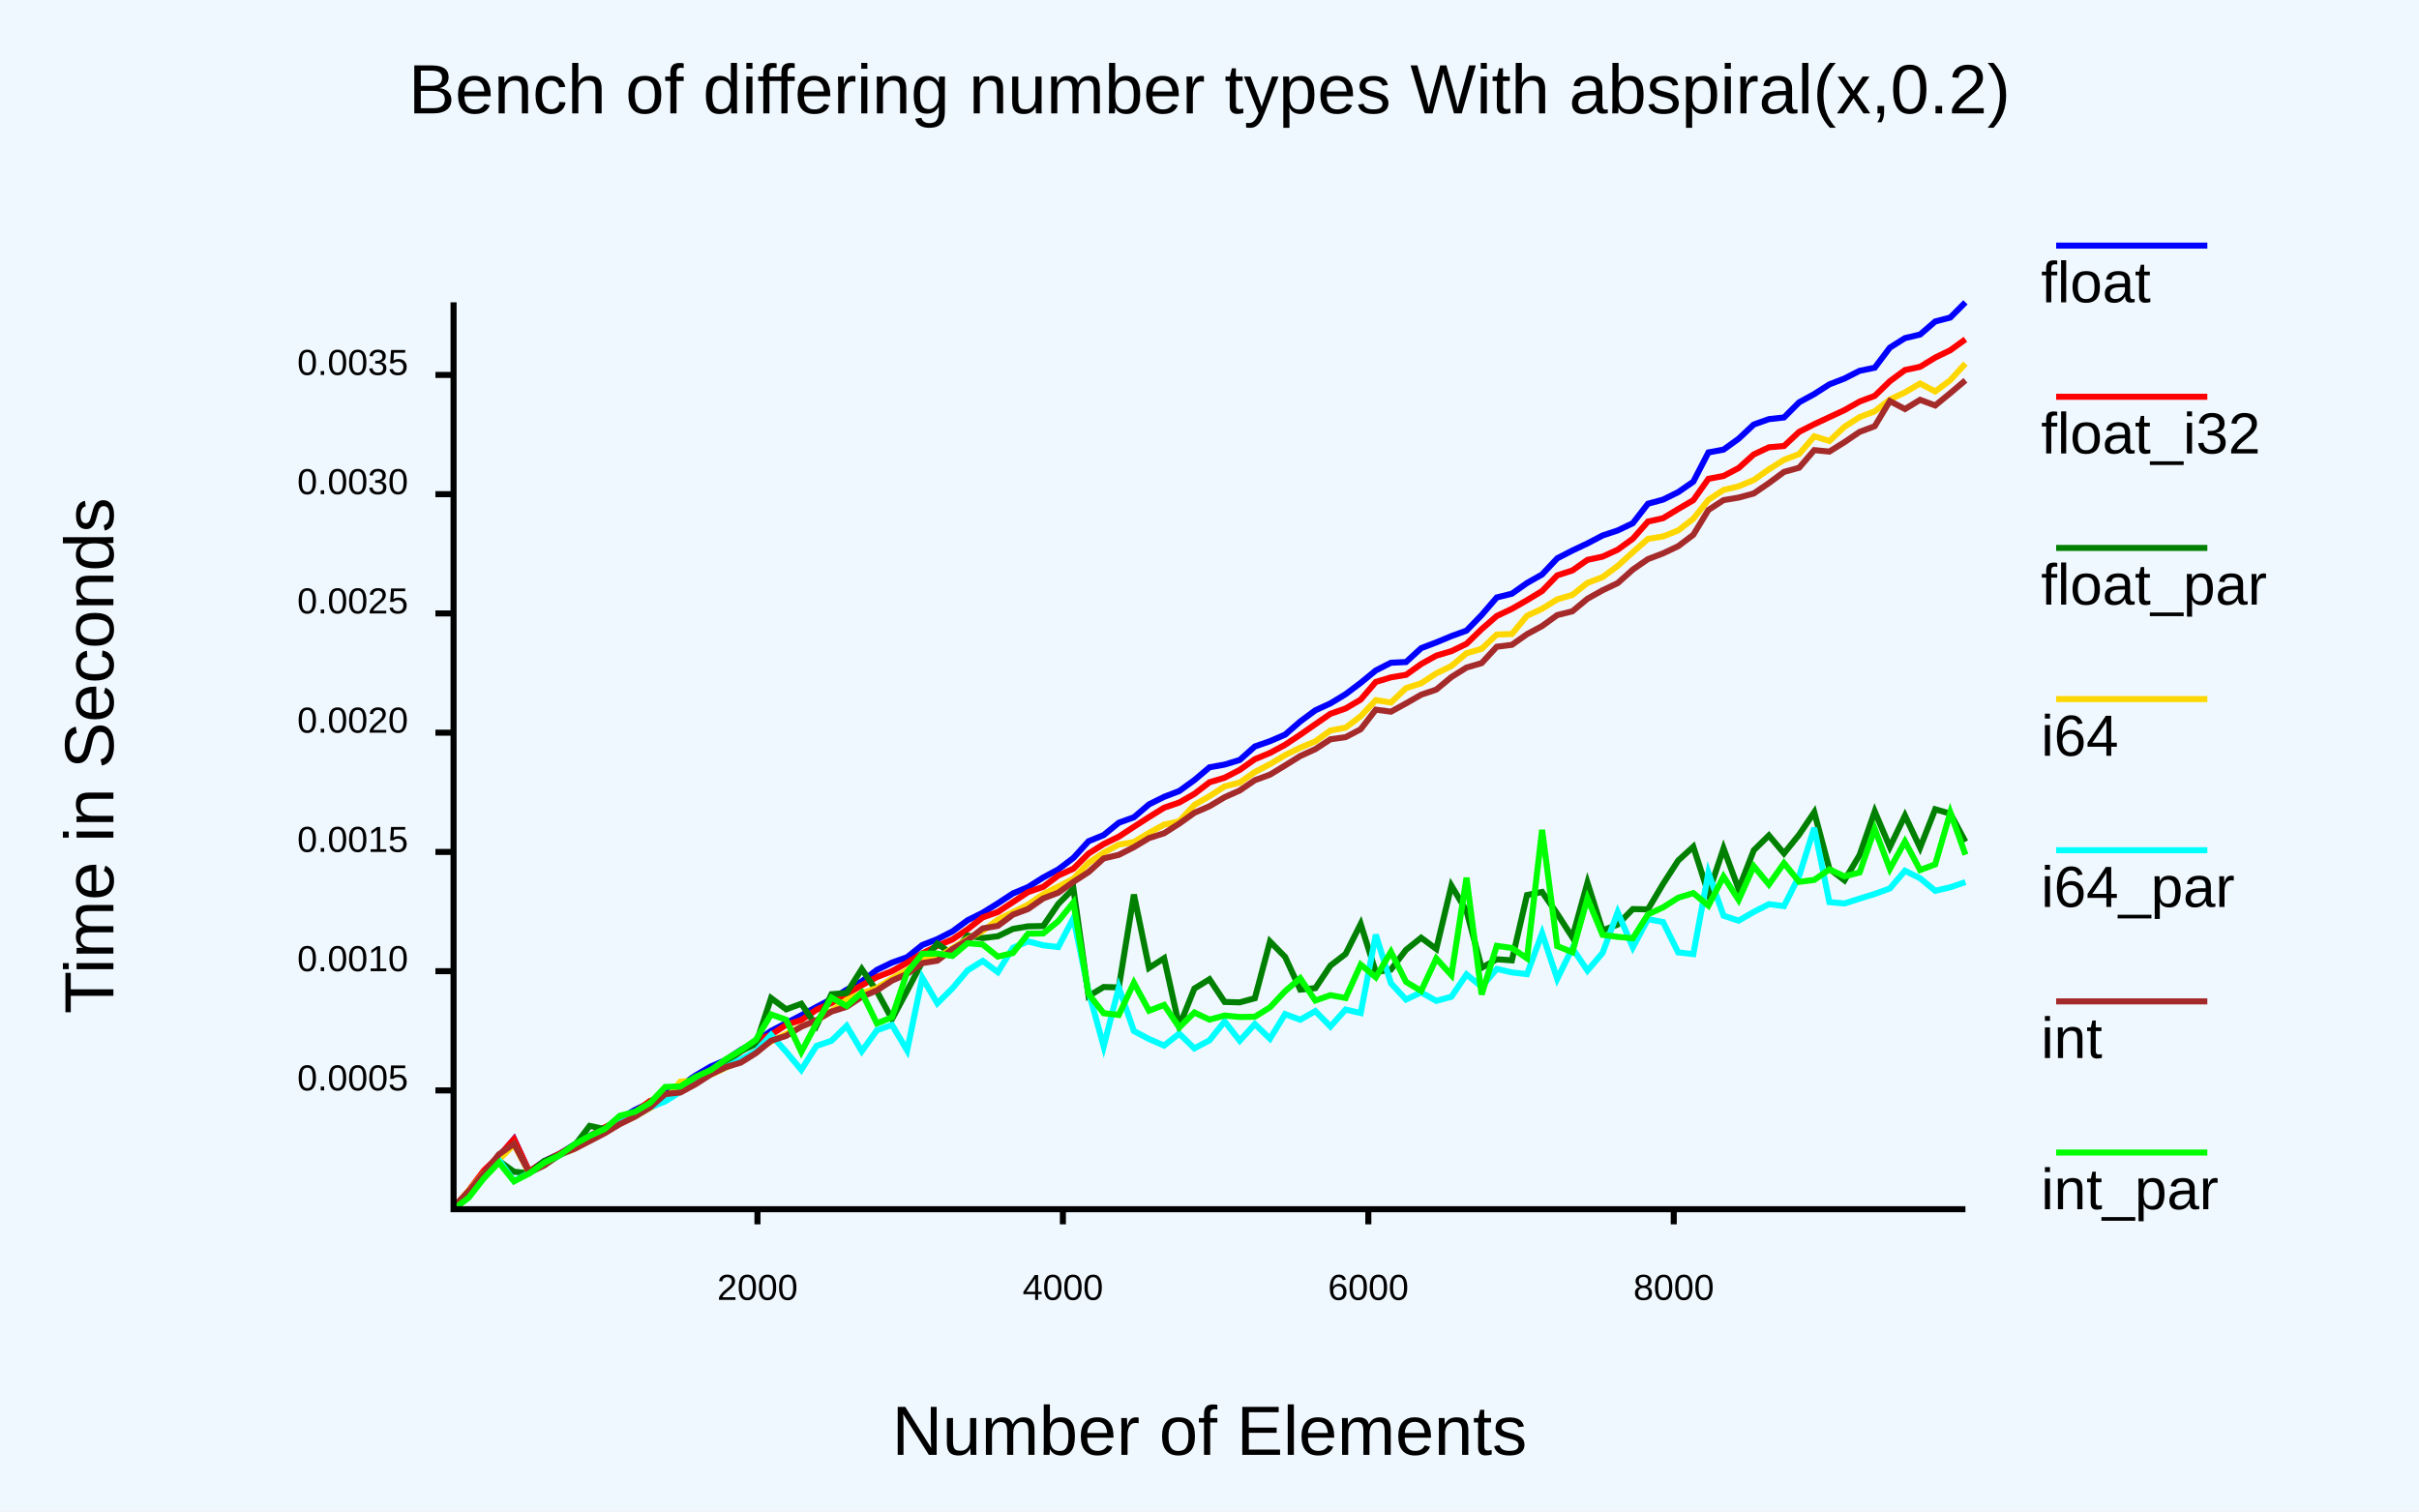
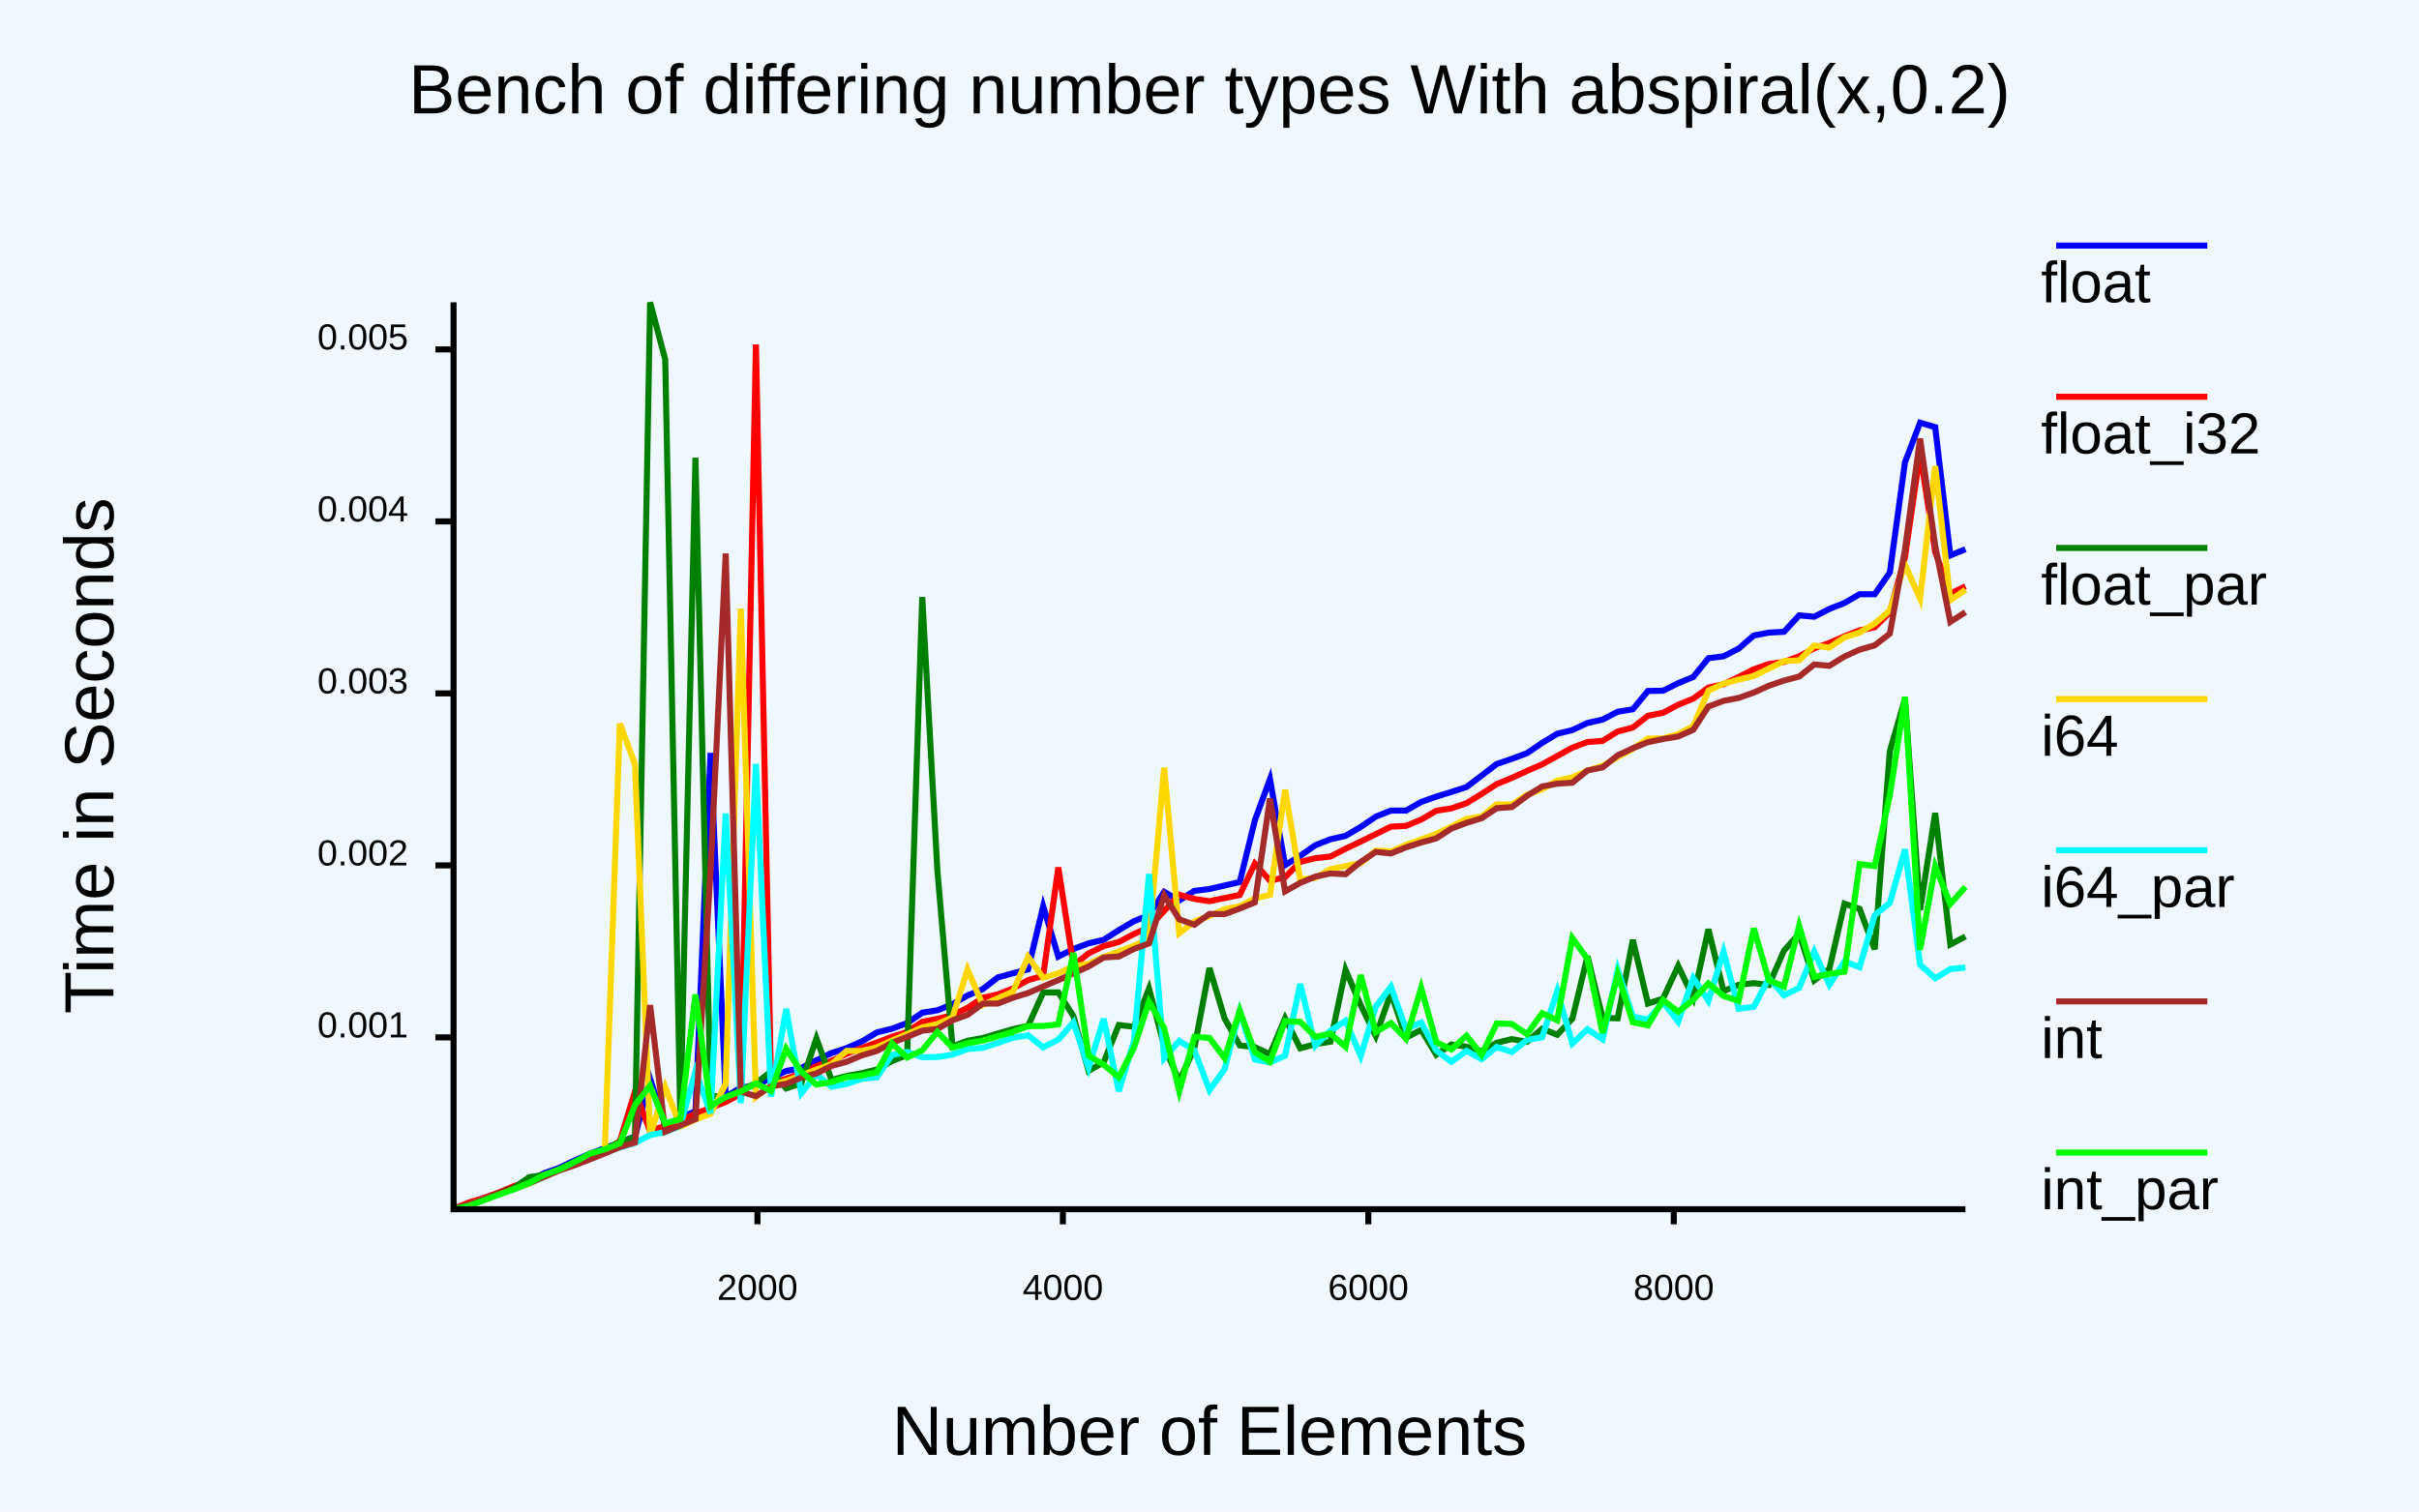
<svg xmlns="http://www.w3.org/2000/svg" class="poloto" width="800" height="500" viewBox="0 0 800 500">
  <style>.poloto {
            font-family: "Arial";
            stroke-width:2;
            }
            .poloto_text{fill: var(--poloto_fg_color,black);  }
            .poloto_axis_lines{stroke: var(--poloto_fg_color,black);stoke-width:3;fill:none}
            .poloto_background{fill: var(--poloto_bg_color,aliceblue); }
            .poloto0stroke{stroke:  var(--poloto_color0,blue); }
            .poloto1stroke{stroke:  var(--poloto_color1,red); }
            .poloto2stroke{stroke:  var(--poloto_color2,green); }
            .poloto3stroke{stroke:  var(--poloto_color3,gold); }
            .poloto4stroke{stroke:  var(--poloto_color4,aqua); }
            .poloto5stroke{stroke:  var(--poloto_color5,brown); }
            .poloto6stroke{stroke:  var(--poloto_color6,lime); }
            .poloto7stroke{stroke:  var(--poloto_color7,chocolate); }
            .poloto0fill{fill:var(--poloto_color0,blue);}
            .poloto1fill{fill:var(--poloto_color1,red);}
            .poloto2fill{fill:var(--poloto_color2,green);}
            .poloto3fill{fill:var(--poloto_color3,gold);}
            .poloto4fill{fill:var(--poloto_color4,aqua);}
            .poloto5fill{fill:var(--poloto_color5,brown);}
            .poloto6fill{fill:var(--poloto_color6,lime);}
            .poloto7fill{fill:var(--poloto_color7,chocolate);}</style>
  <rect class="poloto_background" fill="white" x="0" y="0" width="800" height="500" />
  <line class="poloto_axis_lines" stroke="black" x1="250.505" x2="250.505" y1="400" y2="405" />
  <text class="poloto_text" alignment-baseline="start" text-anchor="middle" x="250.505" y="430">2000</text>
  <line class="poloto_axis_lines" stroke="black" x1="351.515" x2="351.515" y1="400" y2="405" />
  <text class="poloto_text" alignment-baseline="start" text-anchor="middle" x="351.515" y="430">4000</text>
  <line class="poloto_axis_lines" stroke="black" x1="452.525" x2="452.525" y1="400" y2="405" />
  <text class="poloto_text" alignment-baseline="start" text-anchor="middle" x="452.525" y="430">6000</text>
  <line class="poloto_axis_lines" stroke="black" x1="553.535" x2="553.535" y1="400" y2="405" />
  <text class="poloto_text" alignment-baseline="start" text-anchor="middle" x="553.535" y="430">8000</text>
-   <line class="poloto_axis_lines" stroke="black" x1="150" x2="144" y1="360.703" y2="360.703" />
-   <text class="poloto_text" alignment-baseline="middle" text-anchor="end" x="135" y="360.703">0.0005</text>
-   <line class="poloto_axis_lines" stroke="black" x1="150" x2="144" y1="321.257" y2="321.257" />
-   <text class="poloto_text" alignment-baseline="middle" text-anchor="end" x="135" y="321.257">0.0010</text>
-   <line class="poloto_axis_lines" stroke="black" x1="150" x2="144" y1="281.812" y2="281.812" />
-   <text class="poloto_text" alignment-baseline="middle" text-anchor="end" x="135" y="281.812">0.0015</text>
-   <line class="poloto_axis_lines" stroke="black" x1="150" x2="144" y1="242.366" y2="242.366" />
-   <text class="poloto_text" alignment-baseline="middle" text-anchor="end" x="135" y="242.366">0.0020</text>
-   <line class="poloto_axis_lines" stroke="black" x1="150" x2="144" y1="202.92" y2="202.92" />
-   <text class="poloto_text" alignment-baseline="middle" text-anchor="end" x="135" y="202.92">0.0025</text>
-   <line class="poloto_axis_lines" stroke="black" x1="150" x2="144" y1="163.474" y2="163.474" />
-   <text class="poloto_text" alignment-baseline="middle" text-anchor="end" x="135" y="163.474">0.0030</text>
-   <line class="poloto_axis_lines" stroke="black" x1="150" x2="144" y1="124.028" y2="124.028" />
-   <text class="poloto_text" alignment-baseline="middle" text-anchor="end" x="135" y="124.028">0.0035</text>
+   <line class="poloto_axis_lines" stroke="black" x1="150" x2="144" y1="343.16" y2="343.16" />
+   <text class="poloto_text" alignment-baseline="middle" text-anchor="end" x="135" y="343.16">0.001</text>
+   <line class="poloto_axis_lines" stroke="black" x1="150" x2="144" y1="286.266" y2="286.266" />
+   <text class="poloto_text" alignment-baseline="middle" text-anchor="end" x="135" y="286.266">0.002</text>
+   <line class="poloto_axis_lines" stroke="black" x1="150" x2="144" y1="229.372" y2="229.372" />
+   <text class="poloto_text" alignment-baseline="middle" text-anchor="end" x="135" y="229.372">0.003</text>
+   <line class="poloto_axis_lines" stroke="black" x1="150" x2="144" y1="172.477" y2="172.477" />
+   <text class="poloto_text" alignment-baseline="middle" text-anchor="end" x="135" y="172.477">0.004</text>
+   <line class="poloto_axis_lines" stroke="black" x1="150" x2="144" y1="115.583" y2="115.583" />
+   <text class="poloto_text" alignment-baseline="middle" text-anchor="end" x="135" y="115.583">0.005</text>
  <text class="poloto_text" alignment-baseline="middle" text-anchor="start" font-size="large" x="675" y="100">float</text>
  <line class="poloto0stroke" stroke="black" x1="680" x2="730" y1="81.25" y2="81.25" />
-   <polyline class="poloto0stroke" fill="none" stroke="black" points="150,399.77 155,394.039 160,387.537 165,382.659 170,376.763 175,387.633 180,384.07 185,381.702 190,378.571 195,375.728 200,373.212 205,370.026 210,367.144 215,364.692 220,361.872 225,359.233 230,355.767 235,352.821 240,350.66 245,347.296 250,344.574 255,341.028 260,338.43 265,335.851 270,333.11 275,330.5 280,327.4 285,324.63 290,320.829 295,318.415 300,316.627 305,312.614 310,310.656 315,308.092 320,304.403 325,301.923 330,298.815 335,295.534 340,293.431 345,290.271 350,287.58 355,283.784 360,278.277 365,276.23 370,272.154 375,270.348 380,266.075 385,263.587 390,261.668 395,258.041 400,253.819 405,252.919 410,251.39 415,246.929 420,245.176 425,243.019 430,238.668 435,234.966 440,232.671 445,229.642 450,225.878 455,221.777 460,219.236 465,218.994 470,214.402 475,212.502 480,210.417 485,208.6 490,203.445 495,197.635 500,196.395 505,192.859 510,190.023 515,184.695 520,182.118 525,179.752 530,177.138 535,175.471 540,173.074 545,166.63 550,165.273 555,162.797 560,159.338 565,149.661 570,148.73 575,145.124 580,140.428 585,138.647 590,138.096 595,133.079 600,130.352 605,127.147 610,125.21 615,122.661 620,121.639 625,115.002 630,111.846 635,110.663 640,106.347 645,105.031 650,100 " />
+   <polyline class="poloto0stroke" fill="none" stroke="black" points="150,399.93 155,398.274 160,396.314 165,394.552 170,392.646 175,390.717 180,388.072 185,386.289 190,383.866 195,381.684 200,379.753 205,377.953 210,375.93 215,356.869 220,372.245 225,369.82 230,367.562 235,249.063 240,362.838 245,359.739 250,359.155 255,356.498 260,354.286 265,353.253 270,350.736 275,348.332 280,346.703 285,344.527 290,341.514 295,340.273 300,338.429 305,334.993 310,334.2 315,332.167 320,329.29 325,327.195 330,323.321 335,321.947 340,320.656 345,299.806 350,316.422 355,313.926 360,312.046 365,310.887 370,307.683 375,304.734 380,302.715 385,295.018 390,297.861 395,294.691 400,294.069 405,292.922 410,291.772 415,271.347 420,257.742 425,286.181 430,283.096 435,279.592 440,277.612 445,276.495 450,273.544 455,270.134 460,268.132 465,268.138 470,265.283 475,263.507 480,261.968 485,260.343 490,256.553 495,252.707 500,251.023 505,249.153 510,245.738 515,242.722 520,241.502 525,239.156 530,238.036 535,235.438 540,234.627 545,228.576 550,228.477 555,226.004 560,223.919 565,217.732 570,217.108 575,214.543 580,210.225 585,209.265 590,208.991 595,203.566 600,203.994 605,201.432 610,199.457 615,196.565 620,196.565 625,189.372 630,152.93 635,139.83 640,141.313 645,183.723 650,181.667 " />
  <text class="poloto_text" alignment-baseline="middle" text-anchor="start" font-size="large" x="675" y="150">float_i32</text>
  <line class="poloto1stroke" stroke="black" x1="680" x2="730" y1="131.25" y2="131.25" />
-   <polyline class="poloto1stroke" fill="none" stroke="black" points="150,399.611 155,393.849 160,387.231 165,382.37 170,376.842 175,387.498 180,384.235 185,381.708 190,378.843 195,375.932 200,372.894 205,370.477 210,367.876 215,364.159 220,362.542 225,359.7 230,356.32 235,354.018 240,351.17 245,347.877 250,344.154 255,342.277 260,339.003 265,337.411 270,334.031 275,331.77 280,328.781 285,325.921 290,323.212 295,321.242 300,318.462 305,315.376 310,312.871 315,310.752 320,307.382 325,303.477 330,301.681 335,298.393 340,295.1 345,293.358 350,289.62 355,287.342 360,282.358 365,279.204 370,276.765 375,273.502 380,270.28 385,267.183 390,265.468 395,262.612 400,258.775 405,257.261 410,254.677 415,251.132 420,249.073 425,246.376 430,243.051 435,239.57 440,236.107 445,234.363 450,231.428 455,225.579 460,224.067 465,223.234 470,219.661 475,216.882 480,215.396 485,212.976 490,208.11 495,203.766 500,201.406 505,198.54 510,195.502 515,190.324 520,188.71 525,185.193 530,184.131 535,181.831 540,178.21 545,172.541 550,171.413 555,168.388 560,165.458 565,158.396 570,157.445 575,154.824 580,150.314 585,147.968 590,147.537 595,142.857 600,140.319 605,137.985 610,135.665 615,132.833 620,130.952 625,126.11 630,122.406 635,121.342 640,118.281 645,115.855 650,112.231 " />
+   <polyline class="poloto1stroke" fill="none" stroke="black" points="150,399.873 155,397.769 160,396.31 165,394.484 170,392.342 175,390.828 180,388.587 185,386.844 190,384.565 195,382.661 200,380.746 205,377.515 210,361.034 215,374.222 220,372.361 225,370.755 230,368.347 235,366.507 240,364.504 245,361.876 250,113.956 255,358.265 260,356.847 265,355.039 270,352.658 275,350.916 280,348.606 285,346.659 290,344.864 295,342.938 300,341.366 305,338.007 310,337.065 315,335.755 320,333.387 325,330.049 330,328.944 335,326.969 340,324.229 345,322.749 350,286.948 355,319.304 360,315.382 365,312.945 370,311.601 375,308.984 380,306.728 385,301.311 390,295.985 395,297.368 400,298.113 405,297.076 410,296.066 415,285.675 420,291.325 425,290.2 430,285.09 435,283.887 440,283.328 445,280.759 450,278.385 455,275.922 460,273.451 465,273.188 470,271.116 475,268.189 480,267.405 485,265.689 490,262.631 495,259.359 500,257.324 505,255.025 510,252.835 515,250.085 520,247.319 525,245.457 530,245.072 535,241.968 540,240.672 545,236.781 550,235.791 555,233.124 560,231.101 565,227.43 570,226.355 575,223.936 580,221.403 585,219.644 590,218.967 595,217.087 600,214.434 605,212.674 610,210.471 615,208.522 620,207.517 625,202.522 630,184.357 635,149.832 640,182.573 645,196.4 650,193.921 " />
  <text class="poloto_text" alignment-baseline="middle" text-anchor="start" font-size="large" x="675" y="200">float_par</text>
  <line class="poloto2stroke" stroke="black" x1="680" x2="730" y1="181.25" y2="181.25" />
-   <polyline class="poloto2stroke" fill="none" stroke="black" points="150,399.855 155,395.537 160,388.714 165,384.004 170,387.608 175,388.11 180,384.081 185,382.087 190,379.009 195,372.44 200,373.487 205,371.143 210,368.057 215,365.69 220,363.225 225,360.126 230,356.756 235,354.391 240,351.372 245,347.724 250,345.34 255,330.151 260,333.874 265,332.035 270,339.333 275,328.878 280,328.48 285,320.545 290,327.932 295,337.113 300,327.75 305,318.224 310,312.156 315,315.685 320,309.512 325,310.306 330,309.706 335,307.28 340,306.425 345,306.321 350,299 355,293.959 360,329.51 365,326.493 370,326.638 375,295.909 380,320.18 385,316.979 390,339.493 395,327.013 400,323.932 405,331.434 410,331.571 415,330.221 420,311.439 425,316.52 430,327.364 435,326.867 440,319.417 445,315.571 450,305.636 455,321.558 460,320.742 465,314.194 470,310.205 475,313.913 480,292.965 485,301.339 490,320.139 495,317.323 500,317.675 505,296.074 510,295.06 515,302.271 520,310.051 525,291.979 530,307.784 535,305.829 540,300.711 545,300.821 550,292.393 555,284.658 560,280.091 565,295.618 570,280.645 575,294.122 580,281.267 585,276.352 590,282.295 595,276.096 600,268.678 605,287.413 610,291.212 615,282.833 620,268.415 625,280.204 630,269.79 635,280.403 640,267.706 645,269.137 650,278.44 " />
+   <polyline class="poloto2stroke" fill="none" stroke="black" points="150,399.951 155,398.607 160,396.763 165,394.745 170,392.908 175,389.411 180,388.61 185,386.742 190,384.304 195,382.099 200,380.082 205,377.863 210,376.123 215,100 220,118.943 225,369.855 230,151.403 235,362.308 240,363.06 245,360.586 250,358.329 255,354.451 260,360.036 265,358.367 270,343.508 275,357.257 280,355.903 285,355.009 290,353.767 295,350.987 300,349.016 305,197.506 310,287.797 315,346.155 320,344.274 325,343.369 330,341.881 335,340.417 340,339.37 345,328.31 350,328.279 355,336.148 360,354.254 365,351.392 370,339.063 375,339.647 380,327.007 385,345.95 390,357.684 395,346.651 400,320.229 405,336.91 410,345.812 415,346.381 420,348.697 425,336.86 430,346.772 435,345.401 440,344.587 445,320.846 450,332.494 455,342.689 460,328.423 465,343.259 470,340.674 475,348.901 480,345.501 485,346.236 490,347.755 495,344.953 500,343.728 505,344.633 510,340.293 515,342.291 520,337.001 525,316.342 530,336.727 535,336.854 540,310.936 545,331.97 550,330.324 555,319.517 560,330.08 565,307.384 570,327.87 575,325.779 580,325.214 585,325.814 590,314.445 595,308.838 600,324.306 605,320.482 610,298.947 615,300.648 620,314.032 625,248.415 630,231.301 635,300.999 640,268.922 645,312.43 650,309.8 " />
  <text class="poloto_text" alignment-baseline="middle" text-anchor="start" font-size="large" x="675" y="250">i64</text>
  <line class="poloto3stroke" stroke="black" x1="680" x2="730" y1="231.25" y2="231.25" />
-   <polyline class="poloto3stroke" fill="none" stroke="black" points="150,399.663 155,393.878 160,388.071 165,383.643 170,378.576 175,387.991 180,385.444 185,382.224 190,379.997 195,377.196 200,374.772 205,371.568 210,369.375 215,366.511 220,363.89 225,357.797 230,357.408 235,355.517 240,353.245 245,350.889 250,347.737 255,344.53 260,342.029 265,339.549 270,337.626 275,334.4 280,330.741 285,328.54 290,326.839 295,323.687 300,320.949 305,317.187 310,316.85 315,313.651 320,310.601 325,307.964 330,304.194 335,301.736 340,299.24 345,295.774 350,293.265 355,290.668 360,285.423 365,282.087 370,279.404 375,278.527 380,275.497 385,272.78 390,271.691 395,266.254 400,263.376 405,260.132 410,258.871 415,255.367 420,252.786 425,249.785 430,247.339 435,245.238 440,241.649 445,240.706 450,236.935 455,231.6 460,232.412 465,227.623 470,226.033 475,222.746 480,220.316 485,216.083 490,214.626 495,209.9 500,209.732 505,203.695 510,201.38 515,198.265 520,196.795 525,192.81 530,190.926 535,187.196 540,182.668 545,178.263 550,177.45 555,175.467 560,171.592 565,165.345 570,162.075 575,160.859 580,158.79 585,155.258 590,152.098 595,150.201 600,144.32 605,145.889 610,141.173 615,137.972 620,136.072 625,132.16 630,129.799 635,126.856 640,129.493 645,125.751 650,120.242 " />
+   <polyline class="poloto3stroke" fill="none" stroke="black" points="150,399.893 155,398.441 160,396.594 165,395.016 170,393.487 175,391.62 180,389.227 185,386.974 190,385.231 195,383.279 200,381.21 205,239.318 210,252.871 215,375.733 220,359.603 225,372.674 230,370.307 235,368.405 240,358.57 245,201.305 250,362.892 255,358.982 260,357.508 265,355.738 270,353.778 275,351.999 280,347.621 285,347.647 290,346.428 295,344.188 300,342.077 305,339.848 310,338.733 315,336.558 320,320.686 325,332.464 330,330.196 335,328.044 340,316.529 345,323.43 350,321.941 355,319.632 360,318.794 365,316.529 370,314.73 375,312.861 380,310.703 385,253.94 390,308.674 395,304.805 400,302.978 405,300.77 410,299.785 415,297.238 420,296 425,261.241 430,290.951 435,290.383 440,287.544 445,286.482 450,285.524 455,281.377 460,281.704 465,279.452 470,277.683 475,275.832 480,273.473 485,270.864 490,270.136 495,266.075 500,266.119 505,262.897 510,261.083 515,258.223 520,257.172 525,254.917 530,253.3 535,250.41 540,247.719 545,244.312 550,244.283 555,242.866 560,240.186 565,228.478 570,226.162 575,224.807 580,223.602 585,221.147 590,218.689 595,218.439 600,213.529 605,214.233 610,210.813 615,209.242 620,206.261 625,201.941 630,186.797 635,198.018 640,154.172 645,198.549 650,195.079 " />
  <text class="poloto_text" alignment-baseline="middle" text-anchor="start" font-size="large" x="675" y="300">i64_par</text>
  <line class="poloto4stroke" stroke="black" x1="680" x2="730" y1="281.25" y2="281.25" />
-   <polyline class="poloto4stroke" fill="none" stroke="black" points="150,399.886 155,394.828 160,388.316 165,383.735 170,390.654 175,388.022 180,385.394 185,382.192 190,379.803 195,377.113 200,374.532 205,371.401 210,369.243 215,366.295 220,364.326 225,361.151 230,358.246 235,354.721 240,353.065 245,350.414 250,347.733 255,342.312 260,347.913 265,353.905 270,346.001 275,344.277 280,339.342 285,347.745 290,340.799 295,339.034 300,347.468 305,323.407 310,331.881 315,326.9 320,320.981 325,317.852 330,321.583 335,313.517 340,311.407 345,312.69 350,313.269 355,303.696 360,327.952 365,346.146 370,326.642 375,341.06 380,343.704 385,345.86 390,341.911 395,346.784 400,344.131 405,337.88 410,344.263 415,338.759 420,343.599 425,335.462 430,337.318 435,334.469 440,339.575 445,333.96 450,335.104 455,309.186 460,325.253 465,330.65 470,328.26 475,331.08 480,329.72 485,322.325 490,326.423 495,320.516 500,321.663 505,322.238 510,308.707 515,323.809 520,313.655 525,321.056 530,315.214 535,301.75 540,313.395 545,304.035 550,305.005 555,315.05 560,315.619 565,288.713 570,302.904 575,304.545 580,301.654 585,299.098 590,299.725 595,289.79 600,273.865 605,298.414 610,298.859 615,297.26 620,295.709 625,293.908 630,288.047 635,290.514 640,294.66 645,293.504 650,291.79 " />
+   <polyline class="poloto4stroke" fill="none" stroke="black" points="150,399.967 155,398.591 160,396.713 165,395.011 170,393.447 175,391.432 180,389.28 185,386.923 190,385.056 195,383.147 200,381.177 205,379.57 210,378.061 215,375.468 220,374.472 225,372.441 230,354.341 235,368.279 240,269.086 245,364.91 250,252.686 255,362.72 260,333.761 265,361.617 270,355.383 275,359.475 280,358.546 285,356.877 290,356.375 295,348.955 300,347.997 305,349.728 310,349.674 315,348.864 320,347.016 325,346.625 330,345.018 335,343.277 340,342.489 345,346.438 350,343.891 355,338.157 360,353.257 365,337.021 370,360.948 375,344.444 380,289.131 385,350.01 390,344.346 395,347.415 400,360.618 405,353.679 410,334.556 415,350.473 420,351.445 425,349.199 430,325.503 435,345.938 440,340.963 445,337.657 450,349.293 455,332.983 460,326.406 465,340.351 470,338.235 475,347.491 480,351.244 485,347.637 490,350.368 495,346.318 500,348.012 505,343.991 510,343.122 515,327.845 520,345.194 525,340.465 530,343.803 535,320.808 540,336.246 545,337.313 550,331.541 555,337.914 560,323.518 565,331.046 570,314.77 575,333.701 580,333.051 585,323.553 590,329.244 595,326.785 600,314.741 605,325.743 610,318.069 615,319.927 620,302.722 625,298.67 630,280.943 635,319.1 640,323.596 645,320.546 650,320.038 " />
  <text class="poloto_text" alignment-baseline="middle" text-anchor="start" font-size="large" x="675" y="350">int</text>
  <line class="poloto5stroke" stroke="black" x1="680" x2="730" y1="331.25" y2="331.25" />
-   <polyline class="poloto5stroke" fill="none" stroke="black" points="150,399.294 155,394.051 160,388.22 165,381.836 170,378.318 175,387.852 180,385.505 185,381.926 190,380.032 195,377.46 200,374.847 205,371.847 210,369.365 215,366.294 220,361.91 225,361.389 230,358.677 235,355.457 240,353.014 245,351.497 250,348.361 255,344.256 260,342.651 265,339.619 270,337.483 275,334.608 280,333.05 285,329.718 290,327.632 295,324.375 300,322.157 305,318.575 310,317.785 315,313.944 320,311.004 325,307.115 330,306.277 335,302.556 340,300.693 345,297.187 350,295.289 355,291.715 360,288.485 365,283.951 370,282.777 375,280.23 380,277.238 385,275.629 390,272.439 395,268.872 400,266.693 405,263.717 410,261.482 415,258.081 420,256.25 425,253.209 430,250.095 435,247.812 440,244.551 445,243.855 450,241.229 455,234.757 460,235.413 465,232.678 470,229.801 475,228.104 480,223.962 485,220.82 490,219.356 495,213.934 500,213.306 505,209.784 510,207.089 515,203.466 520,202.215 525,198.059 530,195.261 535,192.885 540,188.41 545,184.95 550,183.042 555,180.681 560,176.91 565,168.694 570,165.438 575,164.598 580,163.23 585,159.799 590,156.106 595,154.717 600,148.903 605,149.378 610,146.261 615,142.856 620,140.987 625,132.681 630,135.304 635,132.264 640,134.125 645,130.027 650,125.803 " />
+   <polyline class="poloto5stroke" fill="none" stroke="black" points="150,399.737 155,398.358 160,396.625 165,394.782 170,393.156 175,391.305 180,389.266 185,387.172 190,385.479 195,383.546 200,381.542 205,379.433 210,377.924 215,332.489 220,374.363 225,372.257 230,370.192 235,287.928 240,183.103 245,361.106 250,362.605 255,359.336 260,358.565 265,356.443 270,355.097 275,352.605 280,351.231 285,349.122 290,347.632 295,344.936 300,343.008 305,340.927 310,340.379 315,337.489 320,335.703 325,331.995 330,331.96 335,330.035 340,328.477 345,326.312 350,324.216 355,321.962 360,319.718 365,316.735 370,316.414 375,313.904 380,312.07 385,296.13 390,304.108 395,305.896 400,302.315 405,302.379 410,300.546 415,298.488 420,264.152 425,294.864 430,292.052 435,289.978 440,288.937 445,289.186 450,285.11 455,281.811 460,282.318 465,280.293 470,278.689 475,277.322 480,274.085 485,272.194 490,270.661 495,267.348 500,266.983 505,263.27 510,260.163 515,259.229 520,258.913 525,254.862 530,253.85 535,249.858 540,247.499 545,245.499 550,244.463 555,243.622 560,241.395 565,233.715 570,231.832 575,230.864 580,229.094 585,226.833 590,225.111 595,223.799 600,219.809 605,220.238 610,217.161 615,214.912 620,213.472 625,209.595 630,181.83 635,145.059 640,180.526 645,205.717 650,202.493 " />
  <text class="poloto_text" alignment-baseline="middle" text-anchor="start" font-size="large" x="675" y="400">int_par</text>
  <line class="poloto6stroke" stroke="black" x1="680" x2="730" y1="381.25" y2="381.25" />
-   <polyline class="poloto6stroke" fill="none" stroke="black" points="150,400 155,396.176 160,389.792 165,384.543 170,390.774 175,388.198 180,384.637 185,382.171 190,378.521 195,375.762 200,373.449 205,369.084 210,367.765 215,364.821 220,359.545 225,359.384 230,356.237 235,354.001 240,350.442 245,347.441 250,343.935 255,335.569 260,337.334 265,347.983 270,338.542 275,330.004 280,332.789 285,328.324 290,338.537 295,336.503 300,321.597 305,315.506 310,315.429 315,316.21 320,312.005 325,312.431 330,316.433 335,315.253 340,308.843 345,308.78 350,304.692 355,298.522 360,328.783 365,335.17 370,335.738 375,325.109 380,334.331 385,332.437 390,339.873 395,334.934 400,337.282 405,335.929 410,336.418 415,336.328 420,333.237 425,327.898 430,323.587 435,330.967 440,329.199 445,330.131 450,319.084 455,323.276 460,314.873 465,324.805 470,327.786 475,317.063 480,322.58 485,290.336 490,328.982 495,312.88 500,313.581 505,317.025 510,274.512 515,312.956 520,314.973 525,297.158 530,309.249 535,309.896 540,310.377 545,302.474 550,300.15 555,296.97 560,295.429 565,299.577 570,289.95 575,297.698 580,286.527 585,292.585 590,285.516 595,291.709 600,291.07 605,287.59 610,289.884 615,288.62 620,274.214 625,287.454 630,278.367 635,287.806 640,285.93 645,268.744 650,282.732 " />
+   <polyline class="poloto6stroke" fill="none" stroke="black" points="150,400 155,398.908 160,397.056 165,395.16 170,393.311 175,391.268 180,388.655 185,386.858 190,384.415 195,381.665 200,380.181 205,378.2 210,365.55 215,359.143 220,371.65 225,370.128 230,328.955 235,365.982 240,362.838 245,361.066 250,358.376 255,360.875 260,346.911 265,354.53 270,358.746 275,357.92 280,356.264 285,355.788 290,354.696 295,345.14 300,349.83 305,347.412 310,341.314 315,346.585 320,345.08 325,344.245 330,342.805 335,341.352 340,339.432 345,339.387 350,338.861 355,315.225 360,349.177 365,352.212 370,356.322 375,346.625 380,331.389 385,340.099 390,360.951 395,342.96 400,343.331 405,349.997 410,334.349 415,348.062 420,351.192 425,337.766 430,338.035 435,342.983 440,341.888 445,346.312 450,322.553 455,341.387 460,338.432 465,343.589 470,326.803 475,344.764 480,347.147 485,342.611 490,348.925 495,338.555 500,338.724 505,342.077 510,335.155 515,337.495 520,310.292 525,317.231 530,341.759 535,322.355 540,338.133 545,339.183 550,330.796 555,334.683 560,330.705 565,325.316 570,329.476 575,331.057 580,307.076 585,324.273 590,326.33 595,306.278 600,323.159 605,322.151 610,321.41 615,285.855 620,286.488 625,263 630,230.517 635,314.151 640,286.595 645,299.01 650,293.366 " />
  <text class="poloto_text" alignment-baseline="start" text-anchor="middle" font-size="x-large" x="400" y="37.5">Bench of differing number types With abspiral(x,0.2)</text>
  <text class="poloto_text" alignment-baseline="start" text-anchor="middle" font-size="x-large" x="400" y="481.25">Number of Elements</text>
  <text class="poloto_text" alignment-baseline="start" text-anchor="middle" font-size="x-large" transform="rotate(-90,37.5,250)" x="37.5" y="250">Time in Seconds</text>
  <path stroke="black" fill="none" class="poloto_axis_lines" d=" M 150 100 L 150 400 L 650 400" />
</svg>
